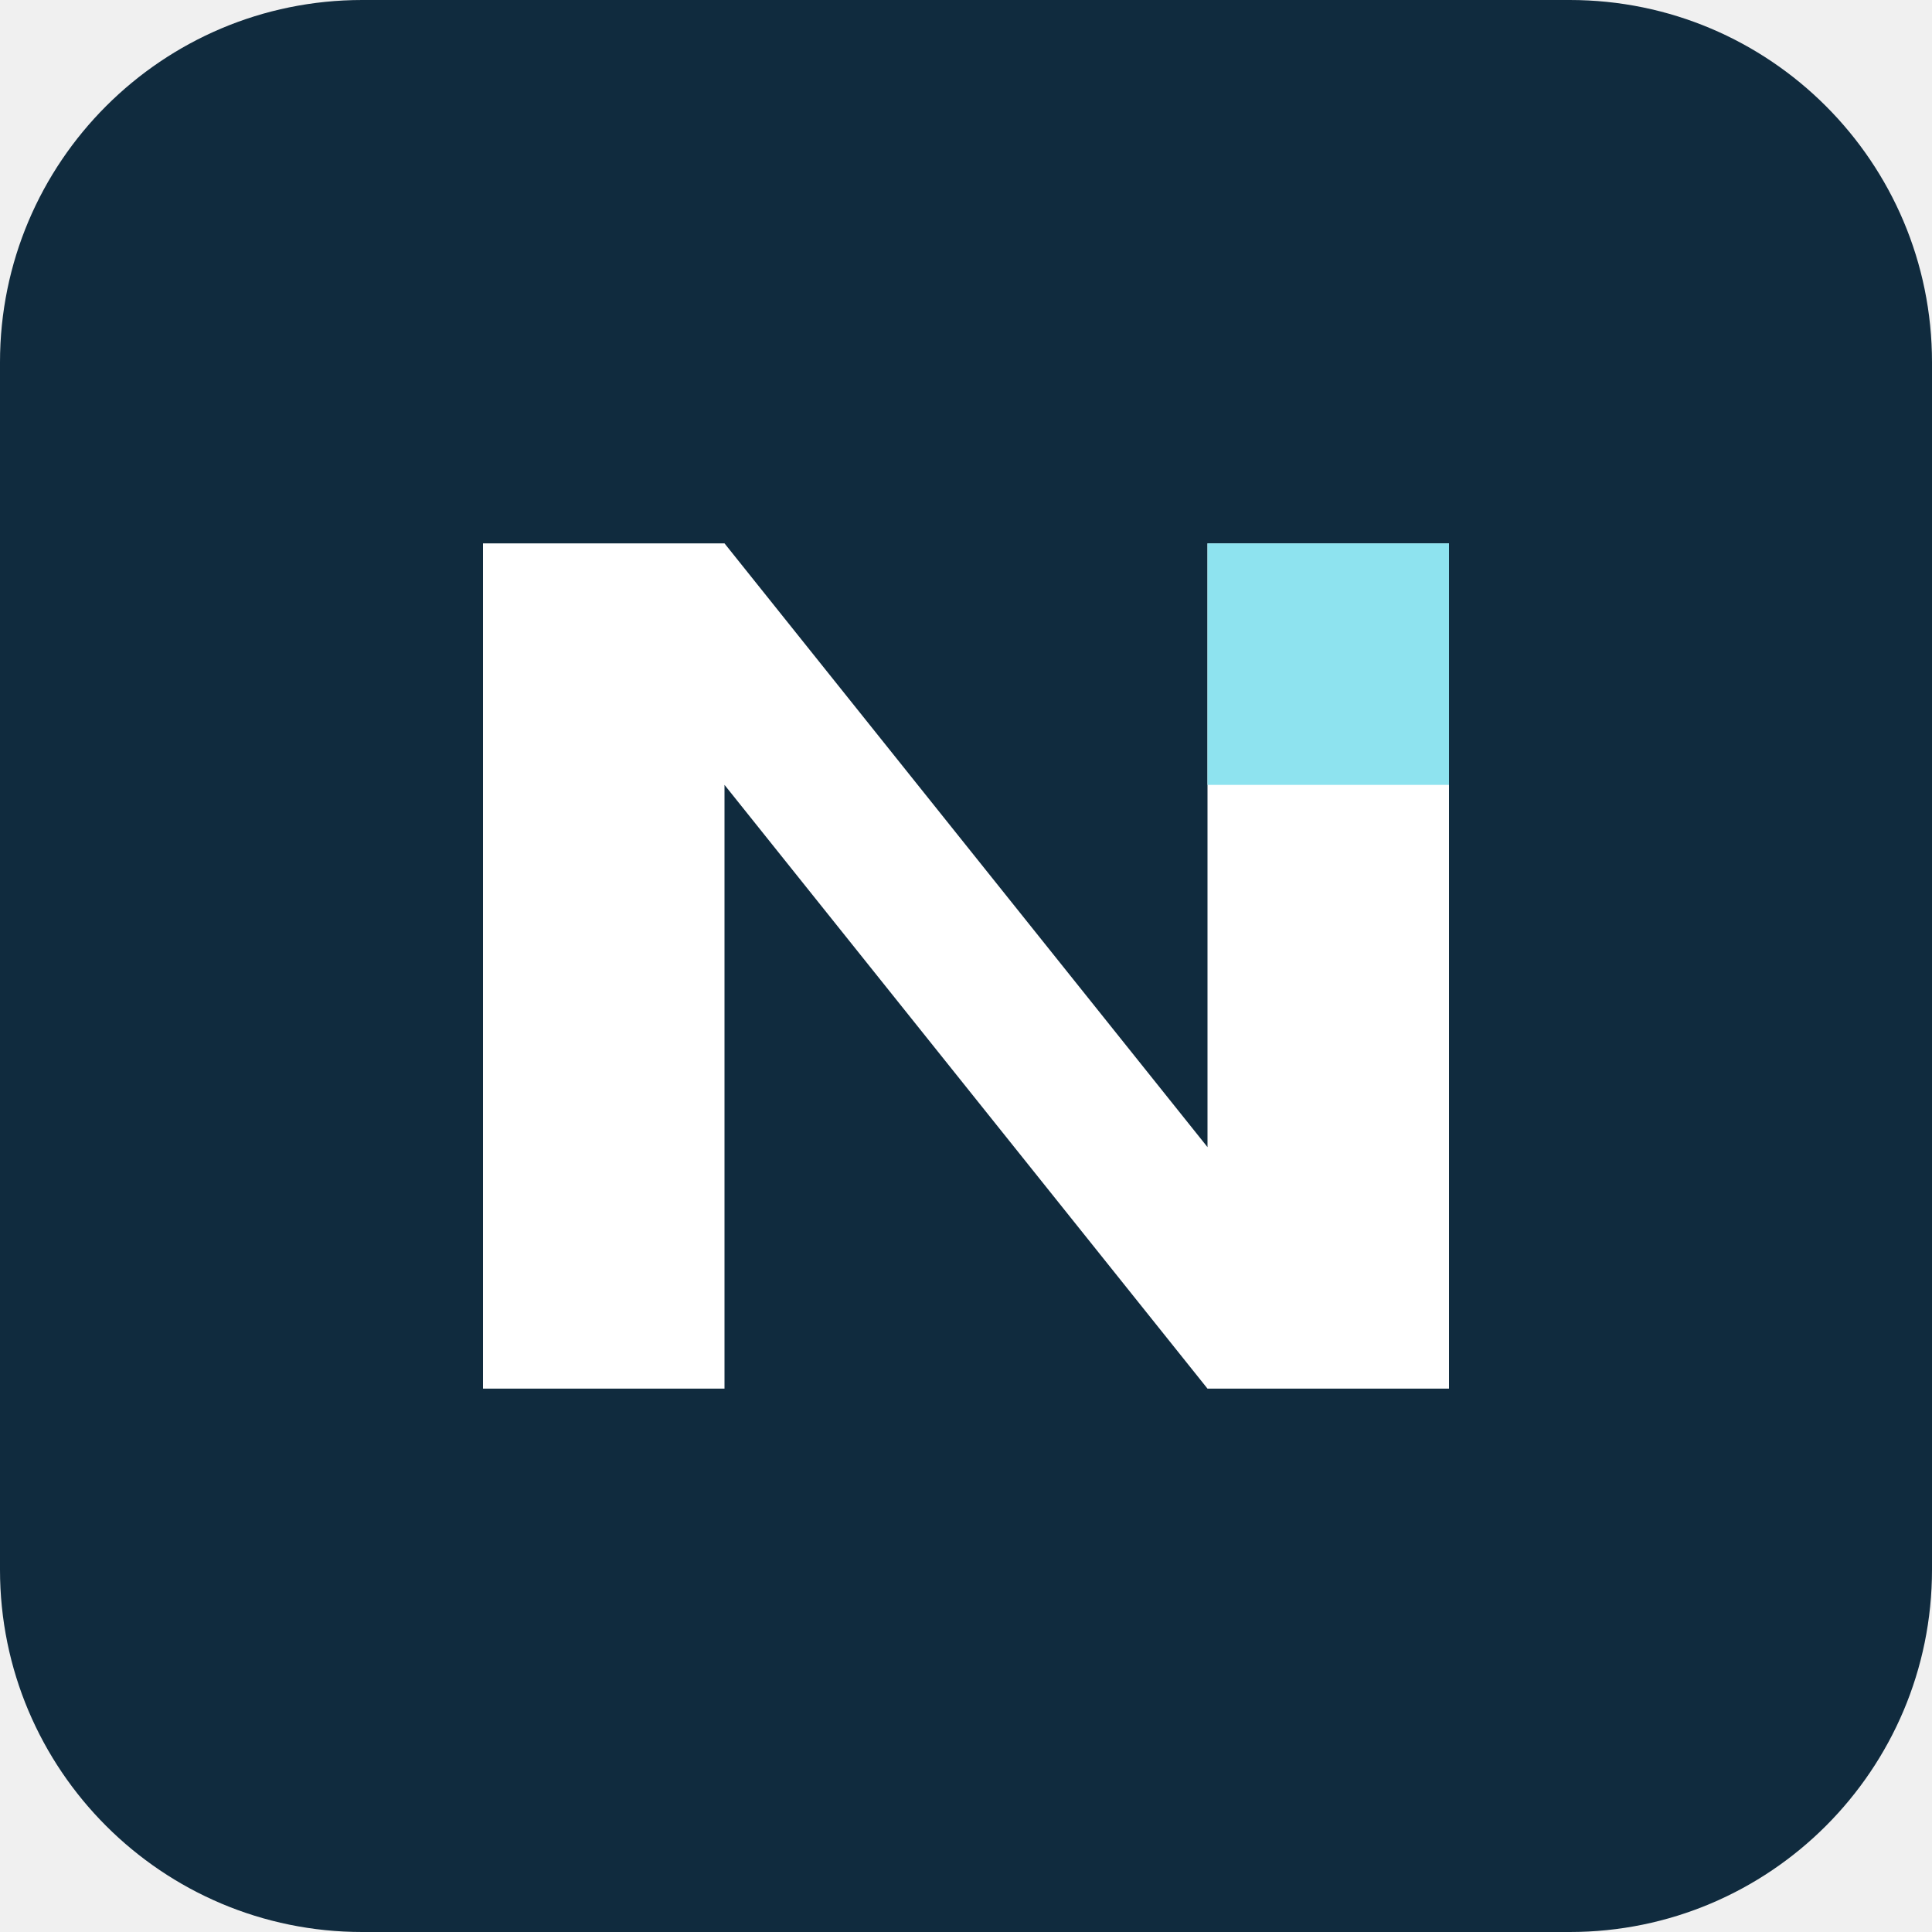
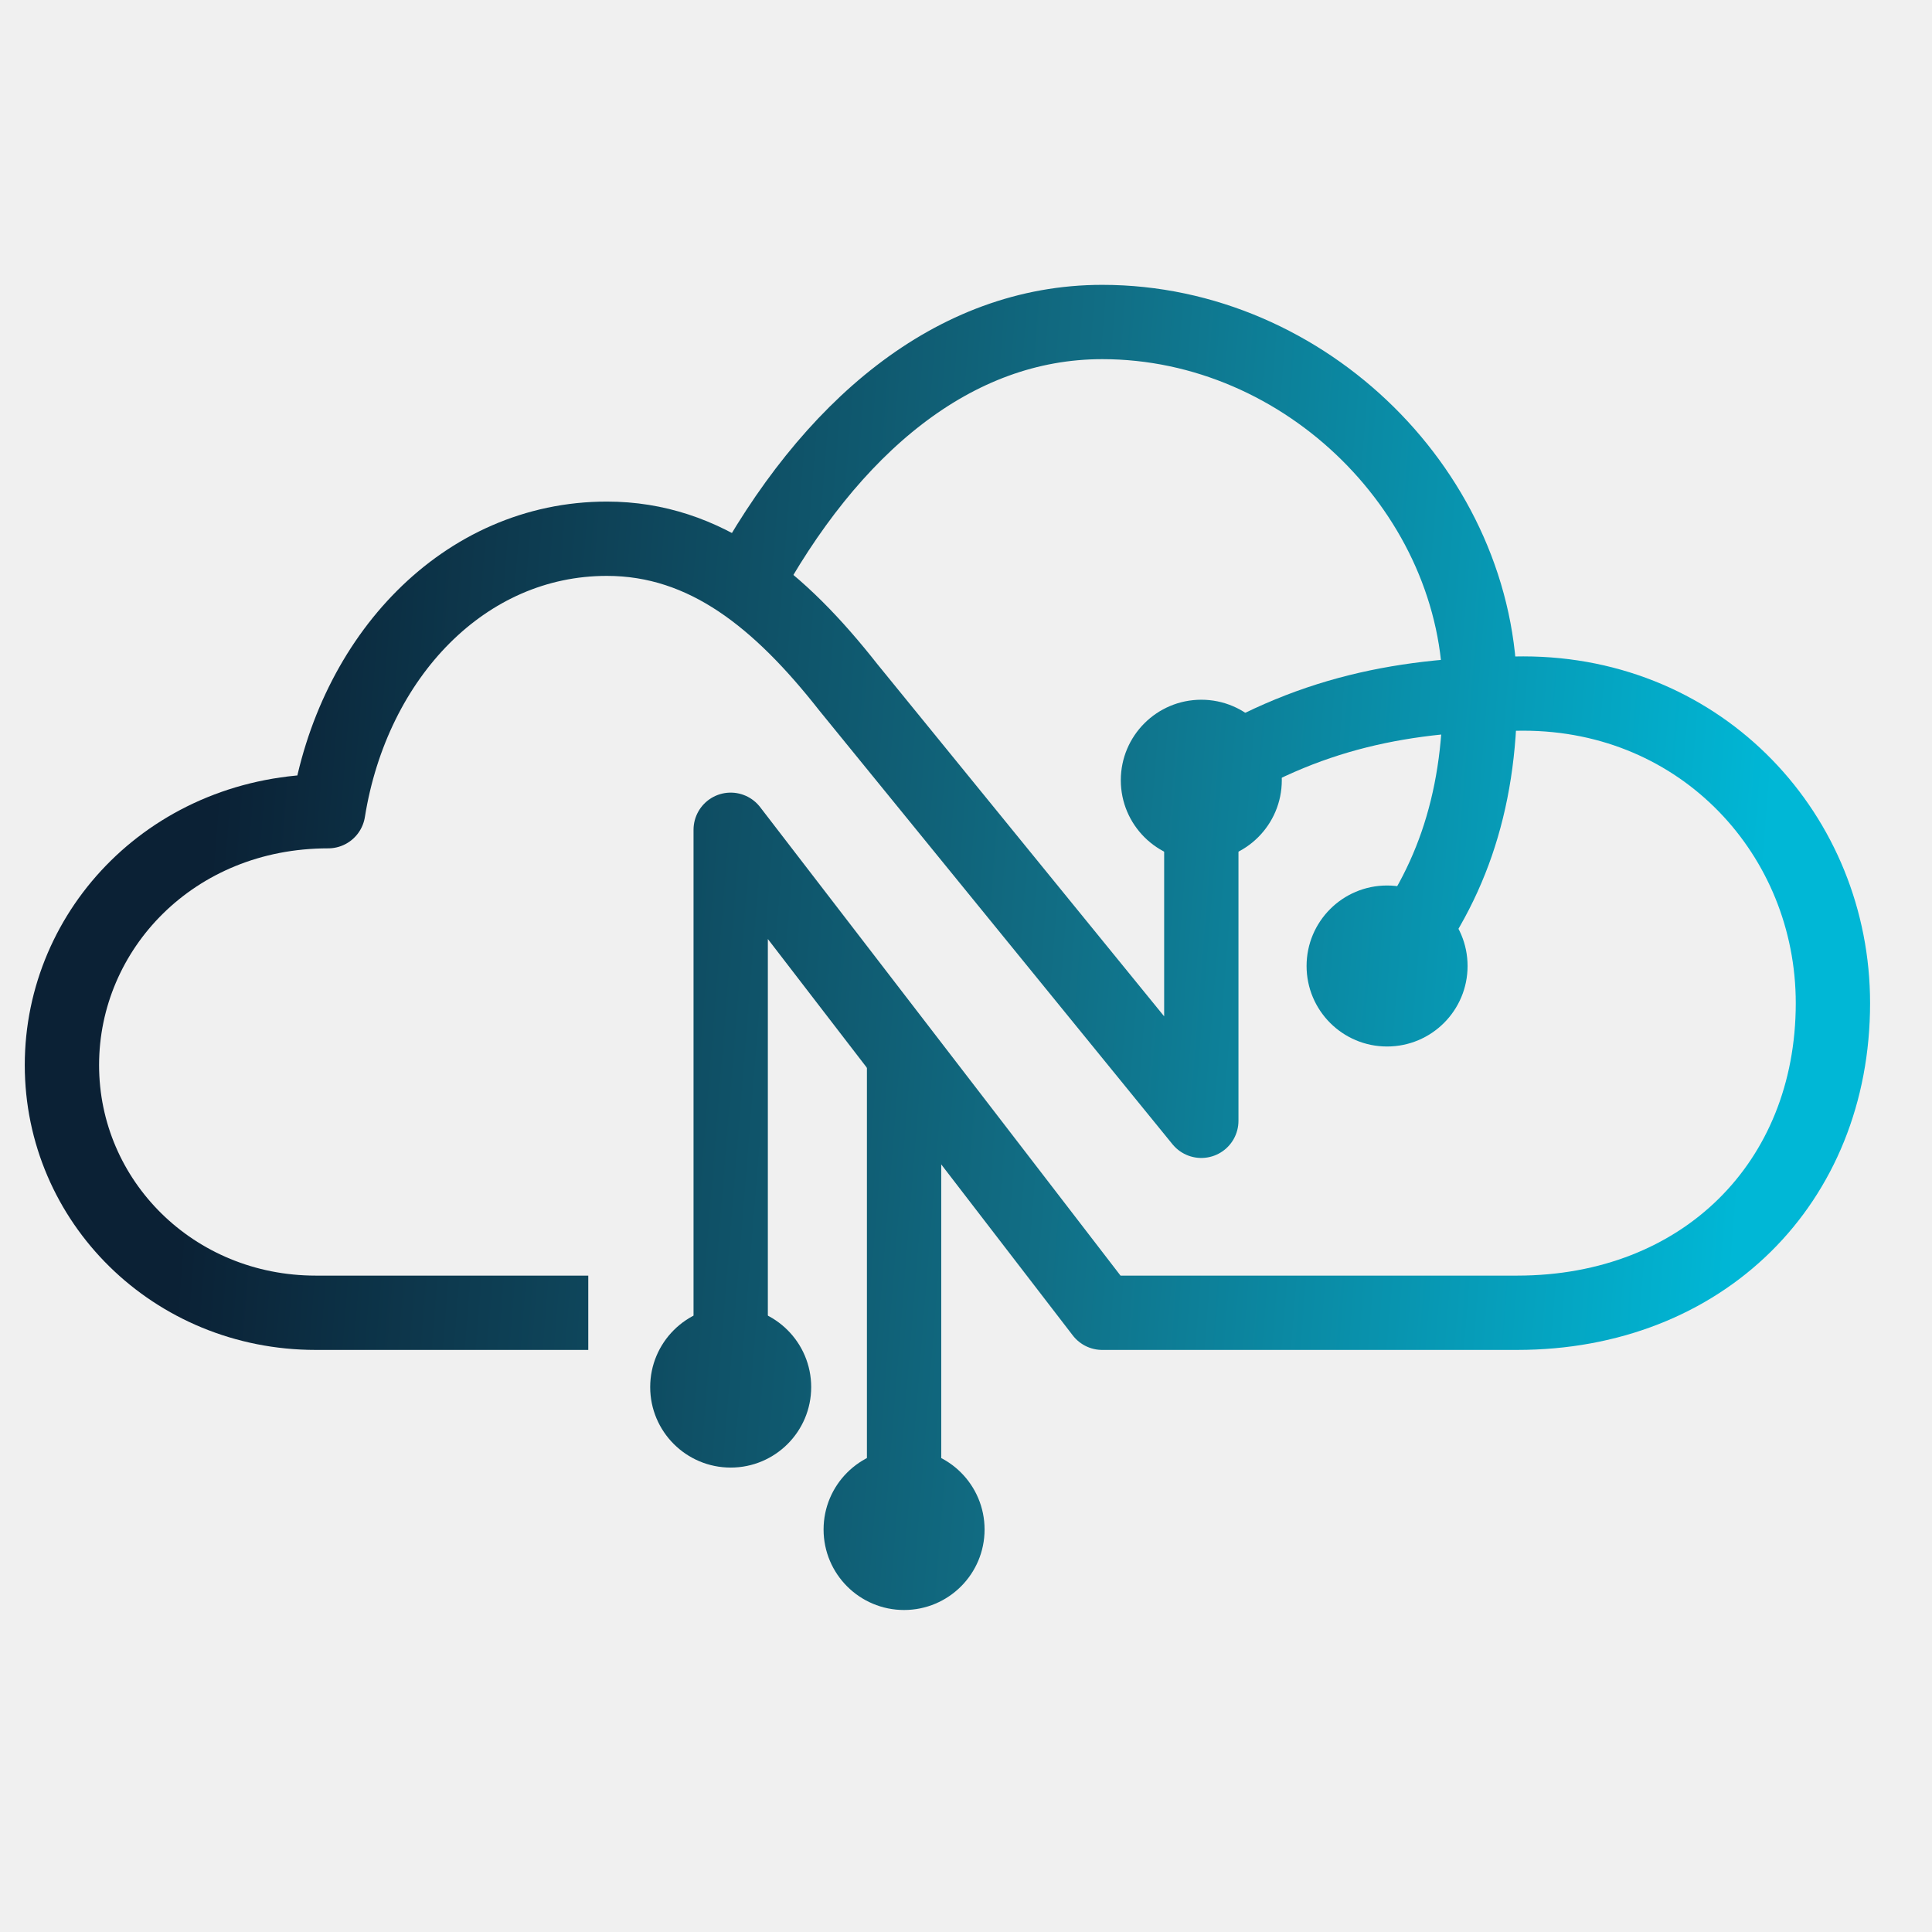
- <svg xmlns="http://www.w3.org/2000/svg" viewBox="0 0 64 64">
-   <rect width="64" height="64" rx="12" fill="#102b3e" />
-   <path d="M16 46V18h8l16 20V18h8v28h-8L24 26v20z" fill="#fff" />
-   <path d="M40 18h8v8h-8z" fill="#8ee3ef" />
+ <svg xmlns="http://www.w3.org/2000/svg" viewBox="-4 -46 312 312">
+   <style>@media(prefers-color-scheme:dark){.start{stop-color:#39B7DF}.middle{stop-color:#15BED6}.end{stop-color:#00C6D6}}</style>
+   <defs>
+     <linearGradient id="cloud" x1="30" y1="90" x2="280" y2="110" gradientUnits="userSpaceOnUse">
+       <stop class="start" stop-color="#0B2135" />
+       <stop class="middle" offset=".55" stop-color="#116E85" />
+       <stop class="end" offset="1" stop-color="#00B7D6" />
+     </linearGradient>
+   </defs>
+   <g fill="none" stroke="url(#cloud)" stroke-width="12" stroke-linejoin="round" stroke-linecap="butt">
+     <path d="M91 166H47C24 166 6 148 6 126C6 104 24 85 49 85C53 60 71 41 94 41C110 41 122 51 133 65L190 135V80" />
+     <path d="M116 49C130 23 150 6 174 6C207 6 235 34 235 66C235 84 230 98 220 110" />
+     <path d="M114 178V88L174 166H241C271 166 292 145 292 116C292 89 271 66 242 66C223 66 207 69 190 80" />
+     <path d="M142 124V201" />
+   </g>
+   <g fill="url(#cloud)">
+     <circle cx="114" cy="178" r="13" />
+     <circle cx="142" cy="201" r="13" />
+     <circle cx="190" cy="80" r="13" />
+     <circle cx="220" cy="110" r="13" />
+   </g>
</svg>
